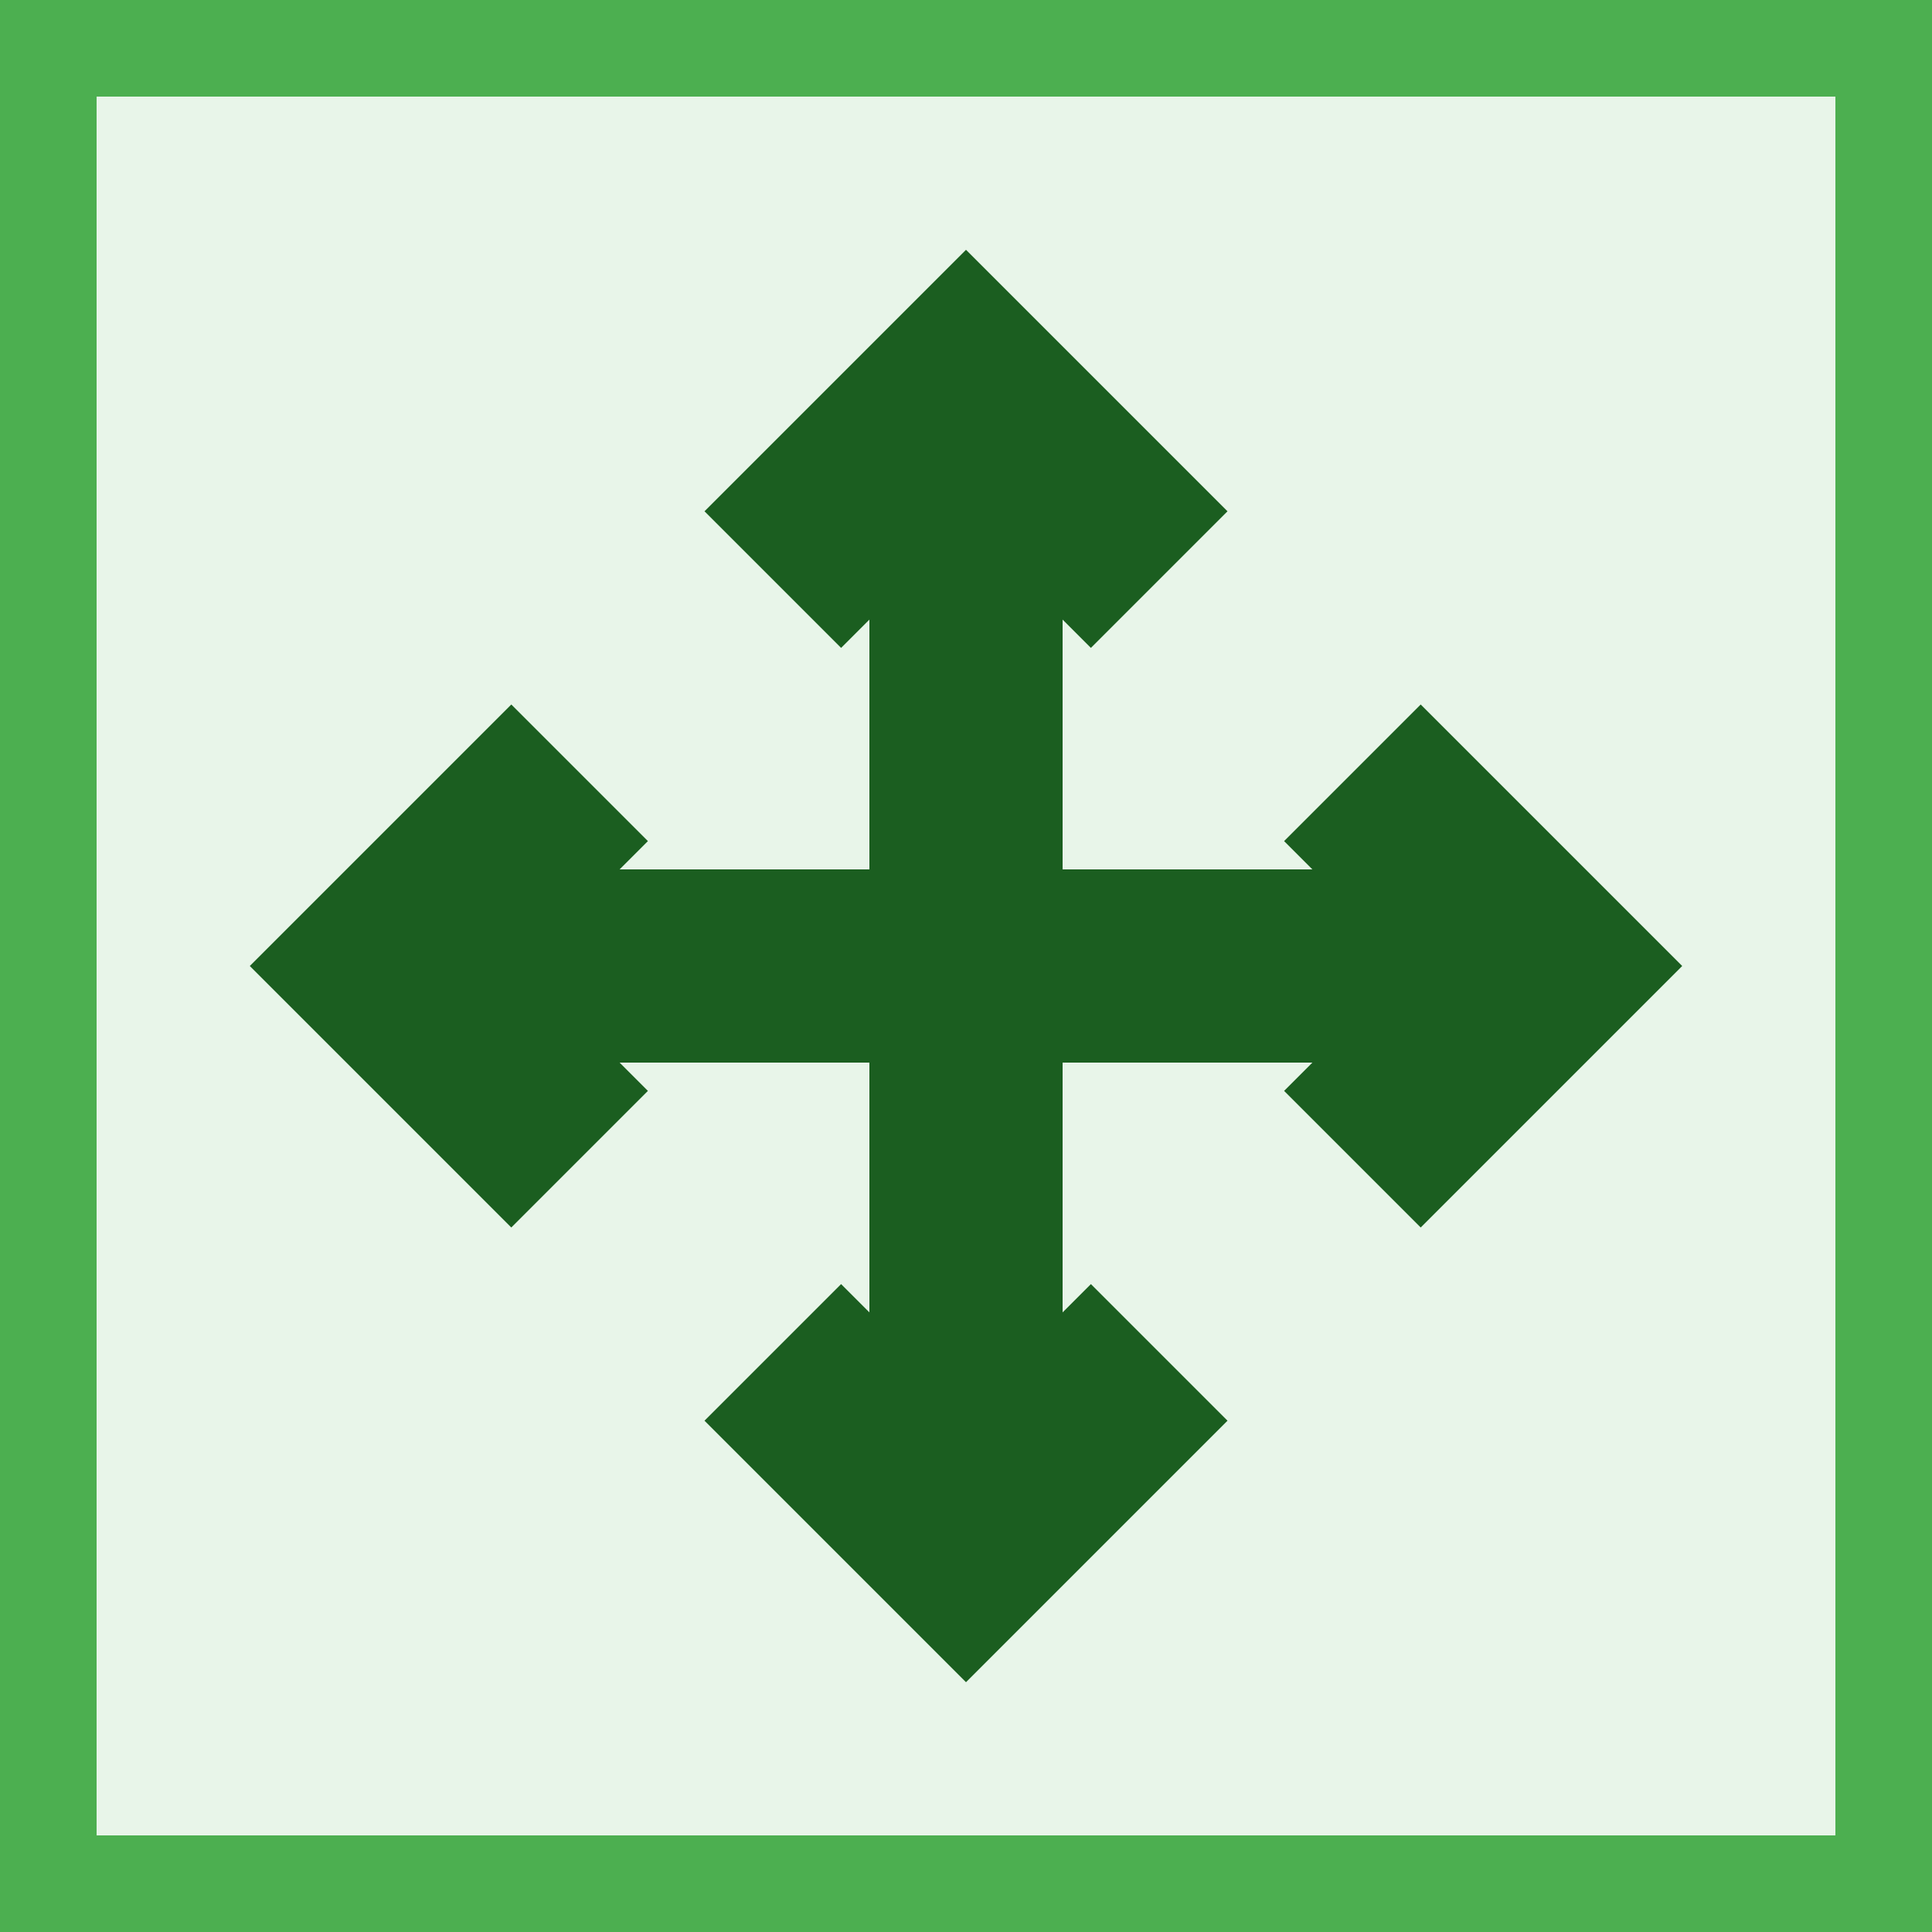
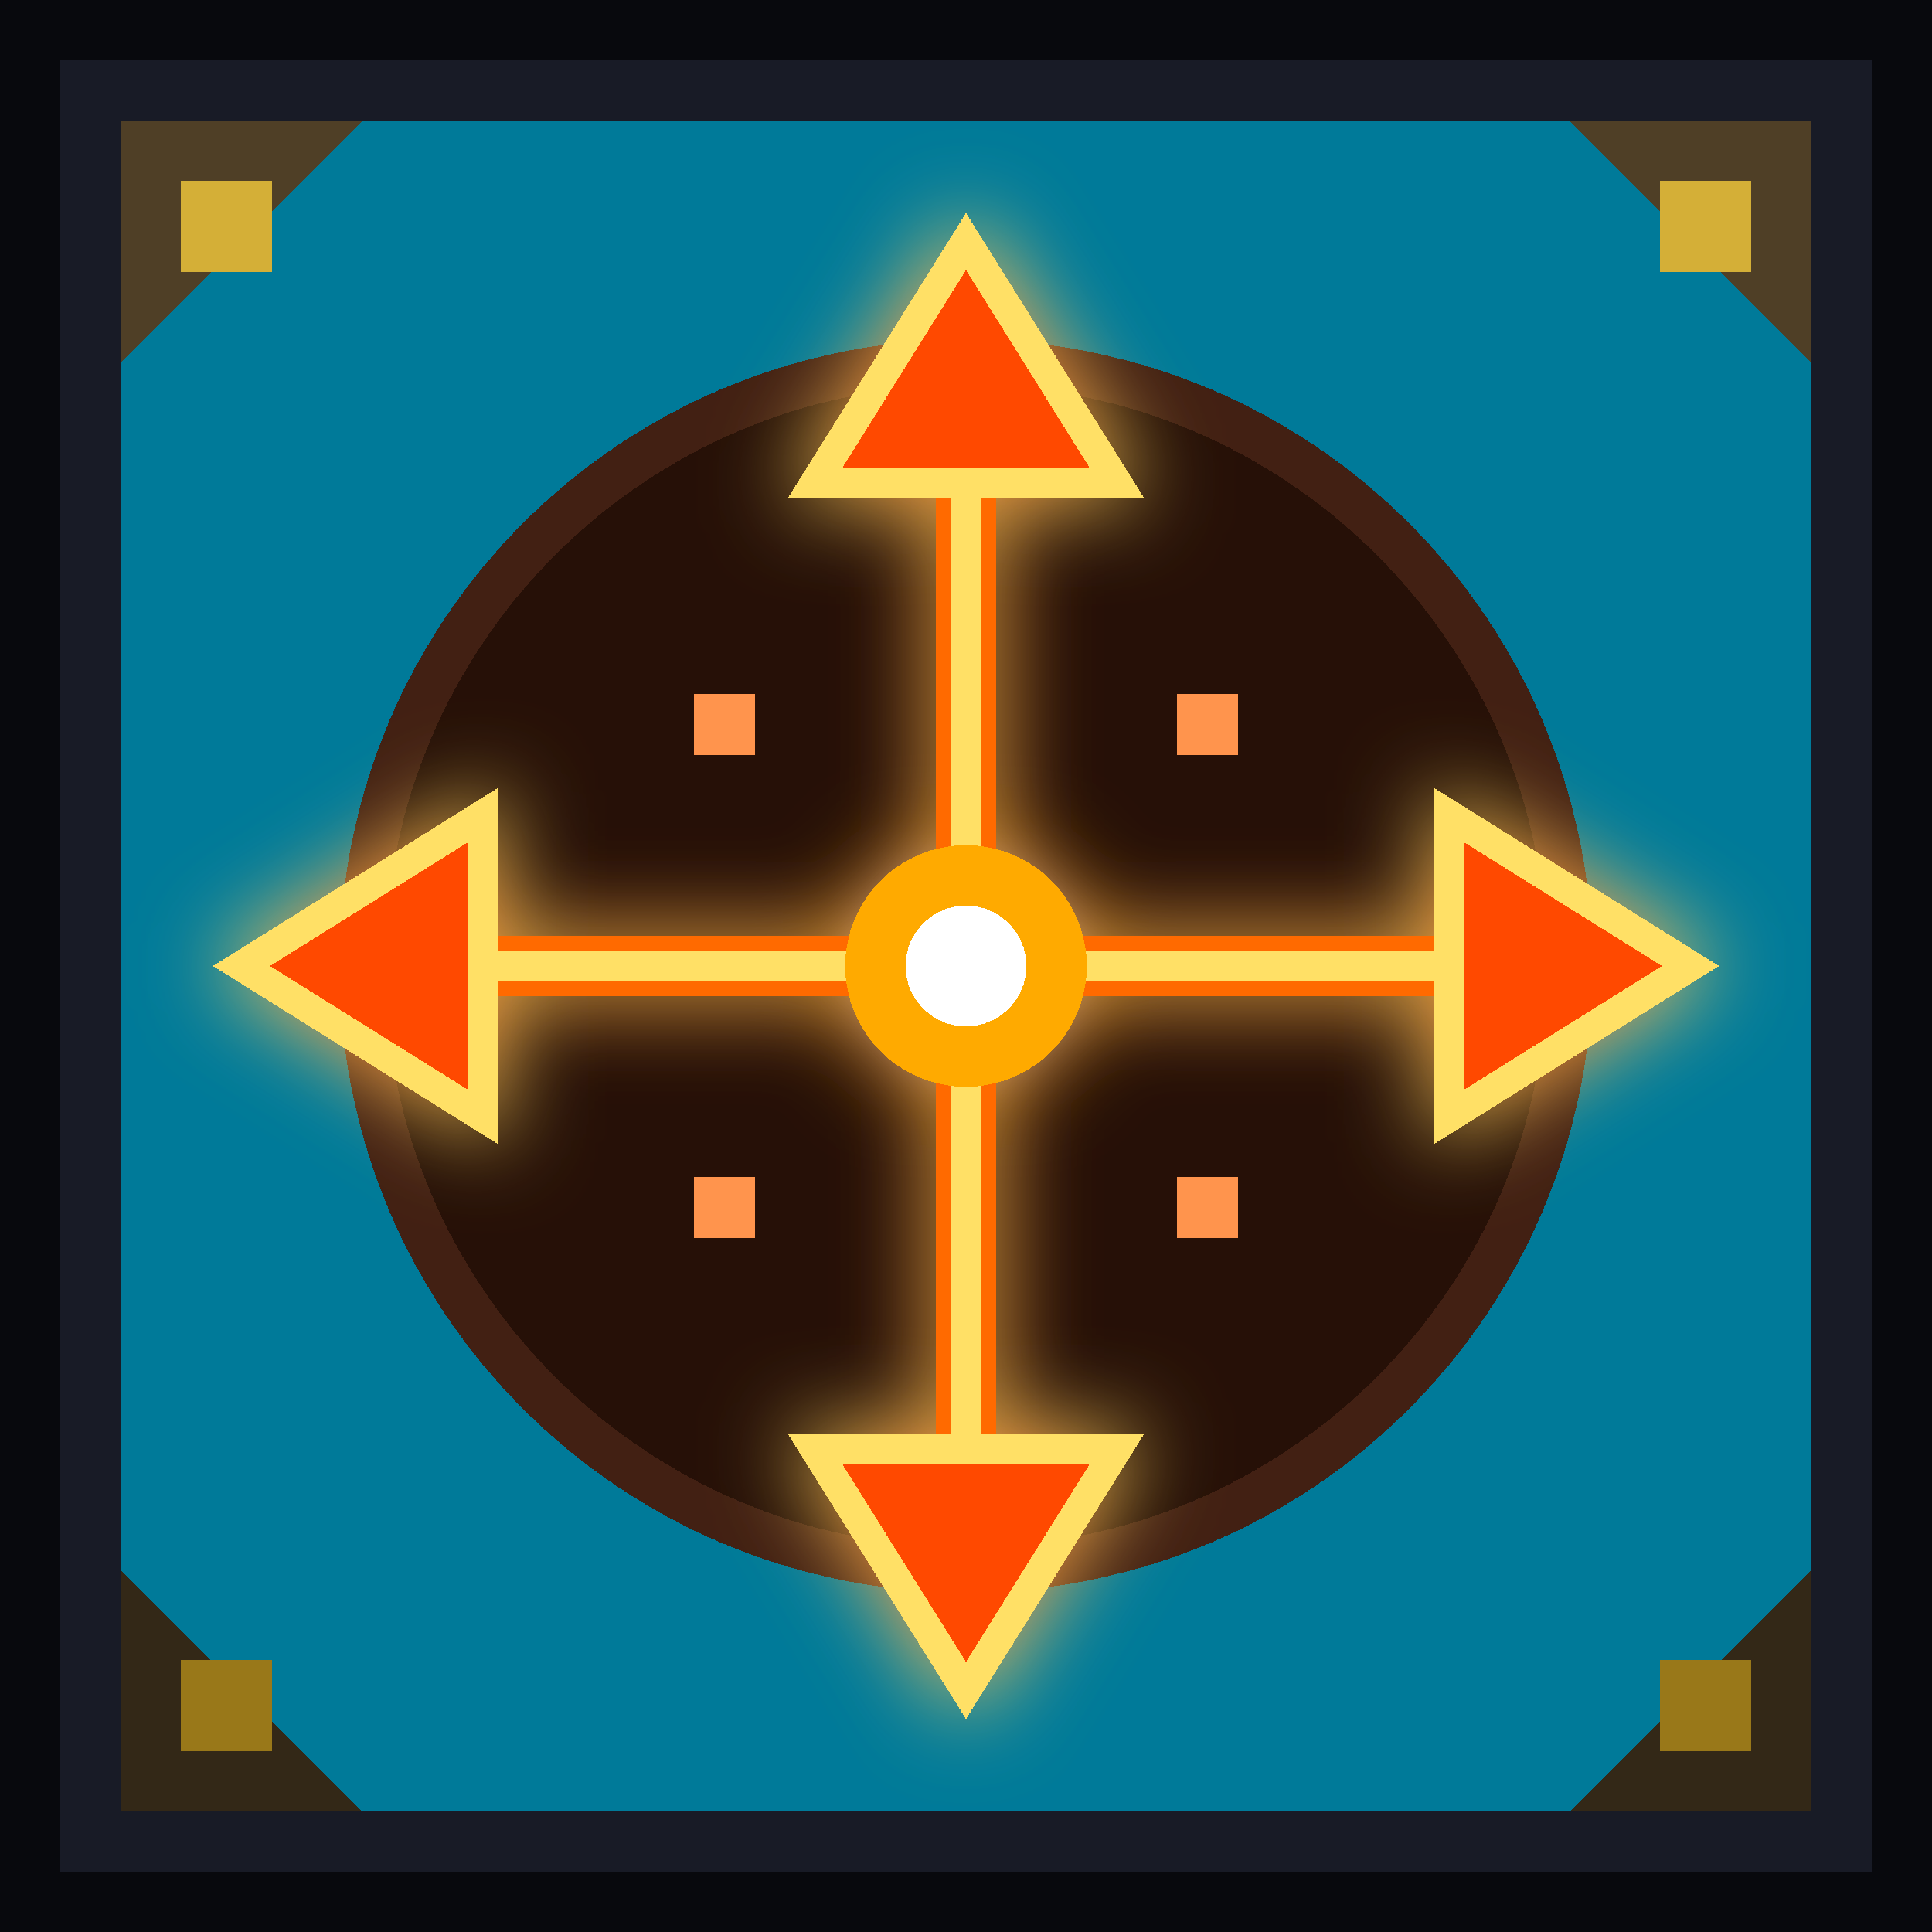
- <svg xmlns="http://www.w3.org/2000/svg" viewBox="0 0 10 10" width="10" height="10">
-   <rect width="10" height="10" fill="#E8F5E9" />
-   <rect x="0" y="0" width="10" height="10" fill="none" stroke="#4CAF50" stroke-width="1" />
-   <path d="M 5 2 L 5 8 M 2 5 L 8 5" stroke="#1B5E20" stroke-width="1" />
-   <path d="M 4 3 L 5 2 L 6 3 M 4 7 L 5 8 L 6 7 M 3 4 L 2 5 L 3 6 M 7 4 L 8 5 L 7 6" stroke="#1B5E20" stroke-width="1" fill="none" />
+ <svg xmlns="http://www.w3.org/2000/svg" viewBox="0 0 64 64" width="64" height="64" shape-rendering="crispEdges">
+   <defs>
+     <filter id="rangeGlow" x="-20%" y="-20%" width="140%" height="140%">
+       <feGaussianBlur stdDeviation="1.5" result="blur" />
+       <feComposite in="SourceGraphic" in2="blur" operator="over" />
+     </filter>
+   </defs>
+   <rect width="64" height="64" fill="#08090d" />
+   <rect x="2" y="2" width="60" height="60" fill="#181b26" />
+   <rect x="4" y="4" width="56" height="56" fill="#007a99" />
+   <polygon points="4,4 12,4 4,12" fill="#4f3f26" />
+   <polygon points="60,4 52,4 60,12" fill="#4f3f26" />
+   <polygon points="4,60 12,60 4,52" fill="#332817" />
+   <polygon points="60,60 52,60 60,52" fill="#332817" />
+   <rect x="6" y="6" width="3" height="3" fill="#d4af37" />
+   <rect x="55" y="6" width="3" height="3" fill="#d4af37" />
+   <rect x="6" y="55" width="3" height="3" fill="#997819" />
+   <rect x="55" y="55" width="3" height="3" fill="#997819" />
+   <circle cx="32" cy="32" r="20" fill="#261007" stroke="#422013" stroke-width="1.5" />
+   <g filter="url(#rangeGlow)">
+     <line x1="32" y1="12" x2="32" y2="52" stroke="#ff6a00" stroke-width="2" />
+     <line x1="12" y1="32" x2="52" y2="32" stroke="#ff6a00" stroke-width="2" />
+     <line x1="32" y1="16" x2="32" y2="48" stroke="#ffe066" stroke-width="1" />
+     <line x1="16" y1="32" x2="48" y2="32" stroke="#ffe066" stroke-width="1" />
+     <polygon points="32,8 37,16 27,16" fill="#ff4800" stroke="#ffe066" stroke-width="1" />
+     <polygon points="32,56 37,48 27,48" fill="#ff4800" stroke="#ffe066" stroke-width="1" />
+     <polygon points="8,32 16,27 16,37" fill="#ff4800" stroke="#ffe066" stroke-width="1" />
+     <polygon points="56,32 48,27 48,37" fill="#ff4800" stroke="#ffe066" stroke-width="1" />
+     <circle cx="32" cy="32" r="4" fill="#ffaa00" />
+     <circle cx="32" cy="32" r="2" fill="#ffffff" />
+   </g>
+   <rect x="23" y="23" width="2" height="2" fill="#ff944d" />
+   <rect x="39" y="23" width="2" height="2" fill="#ff944d" />
+   <rect x="23" y="39" width="2" height="2" fill="#ff944d" />
+   <rect x="39" y="39" width="2" height="2" fill="#ff944d" />
</svg>
